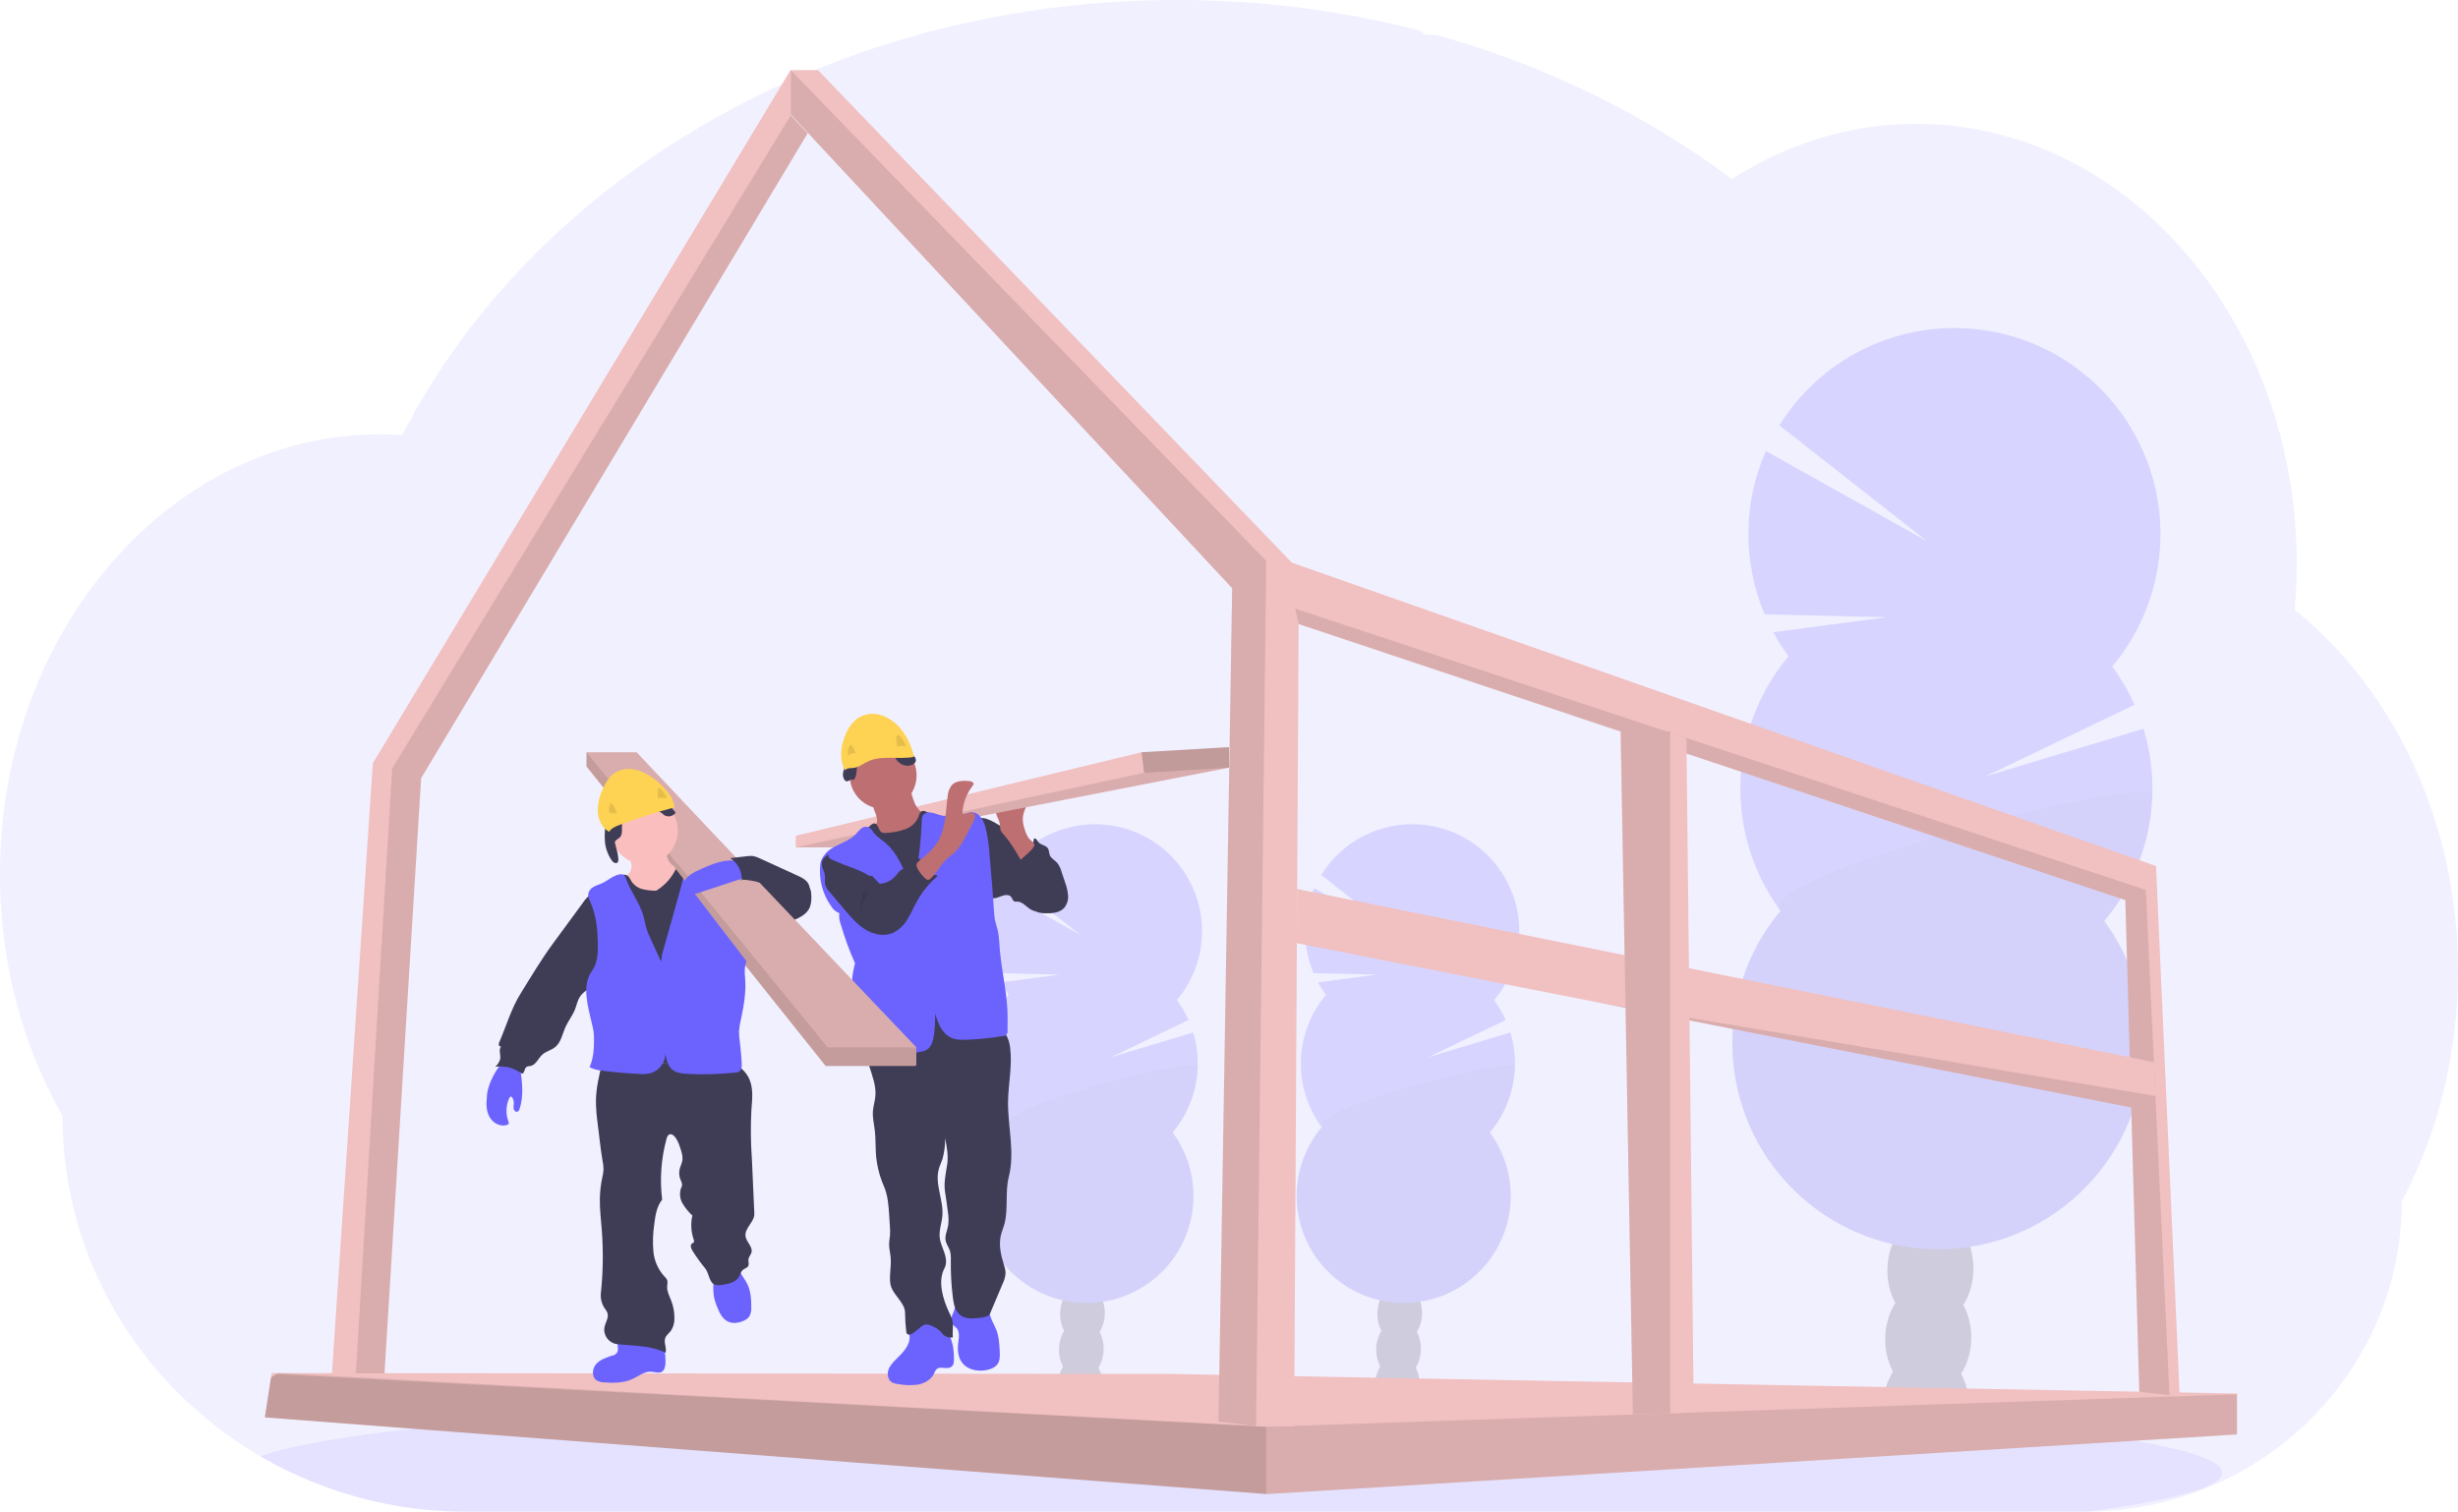
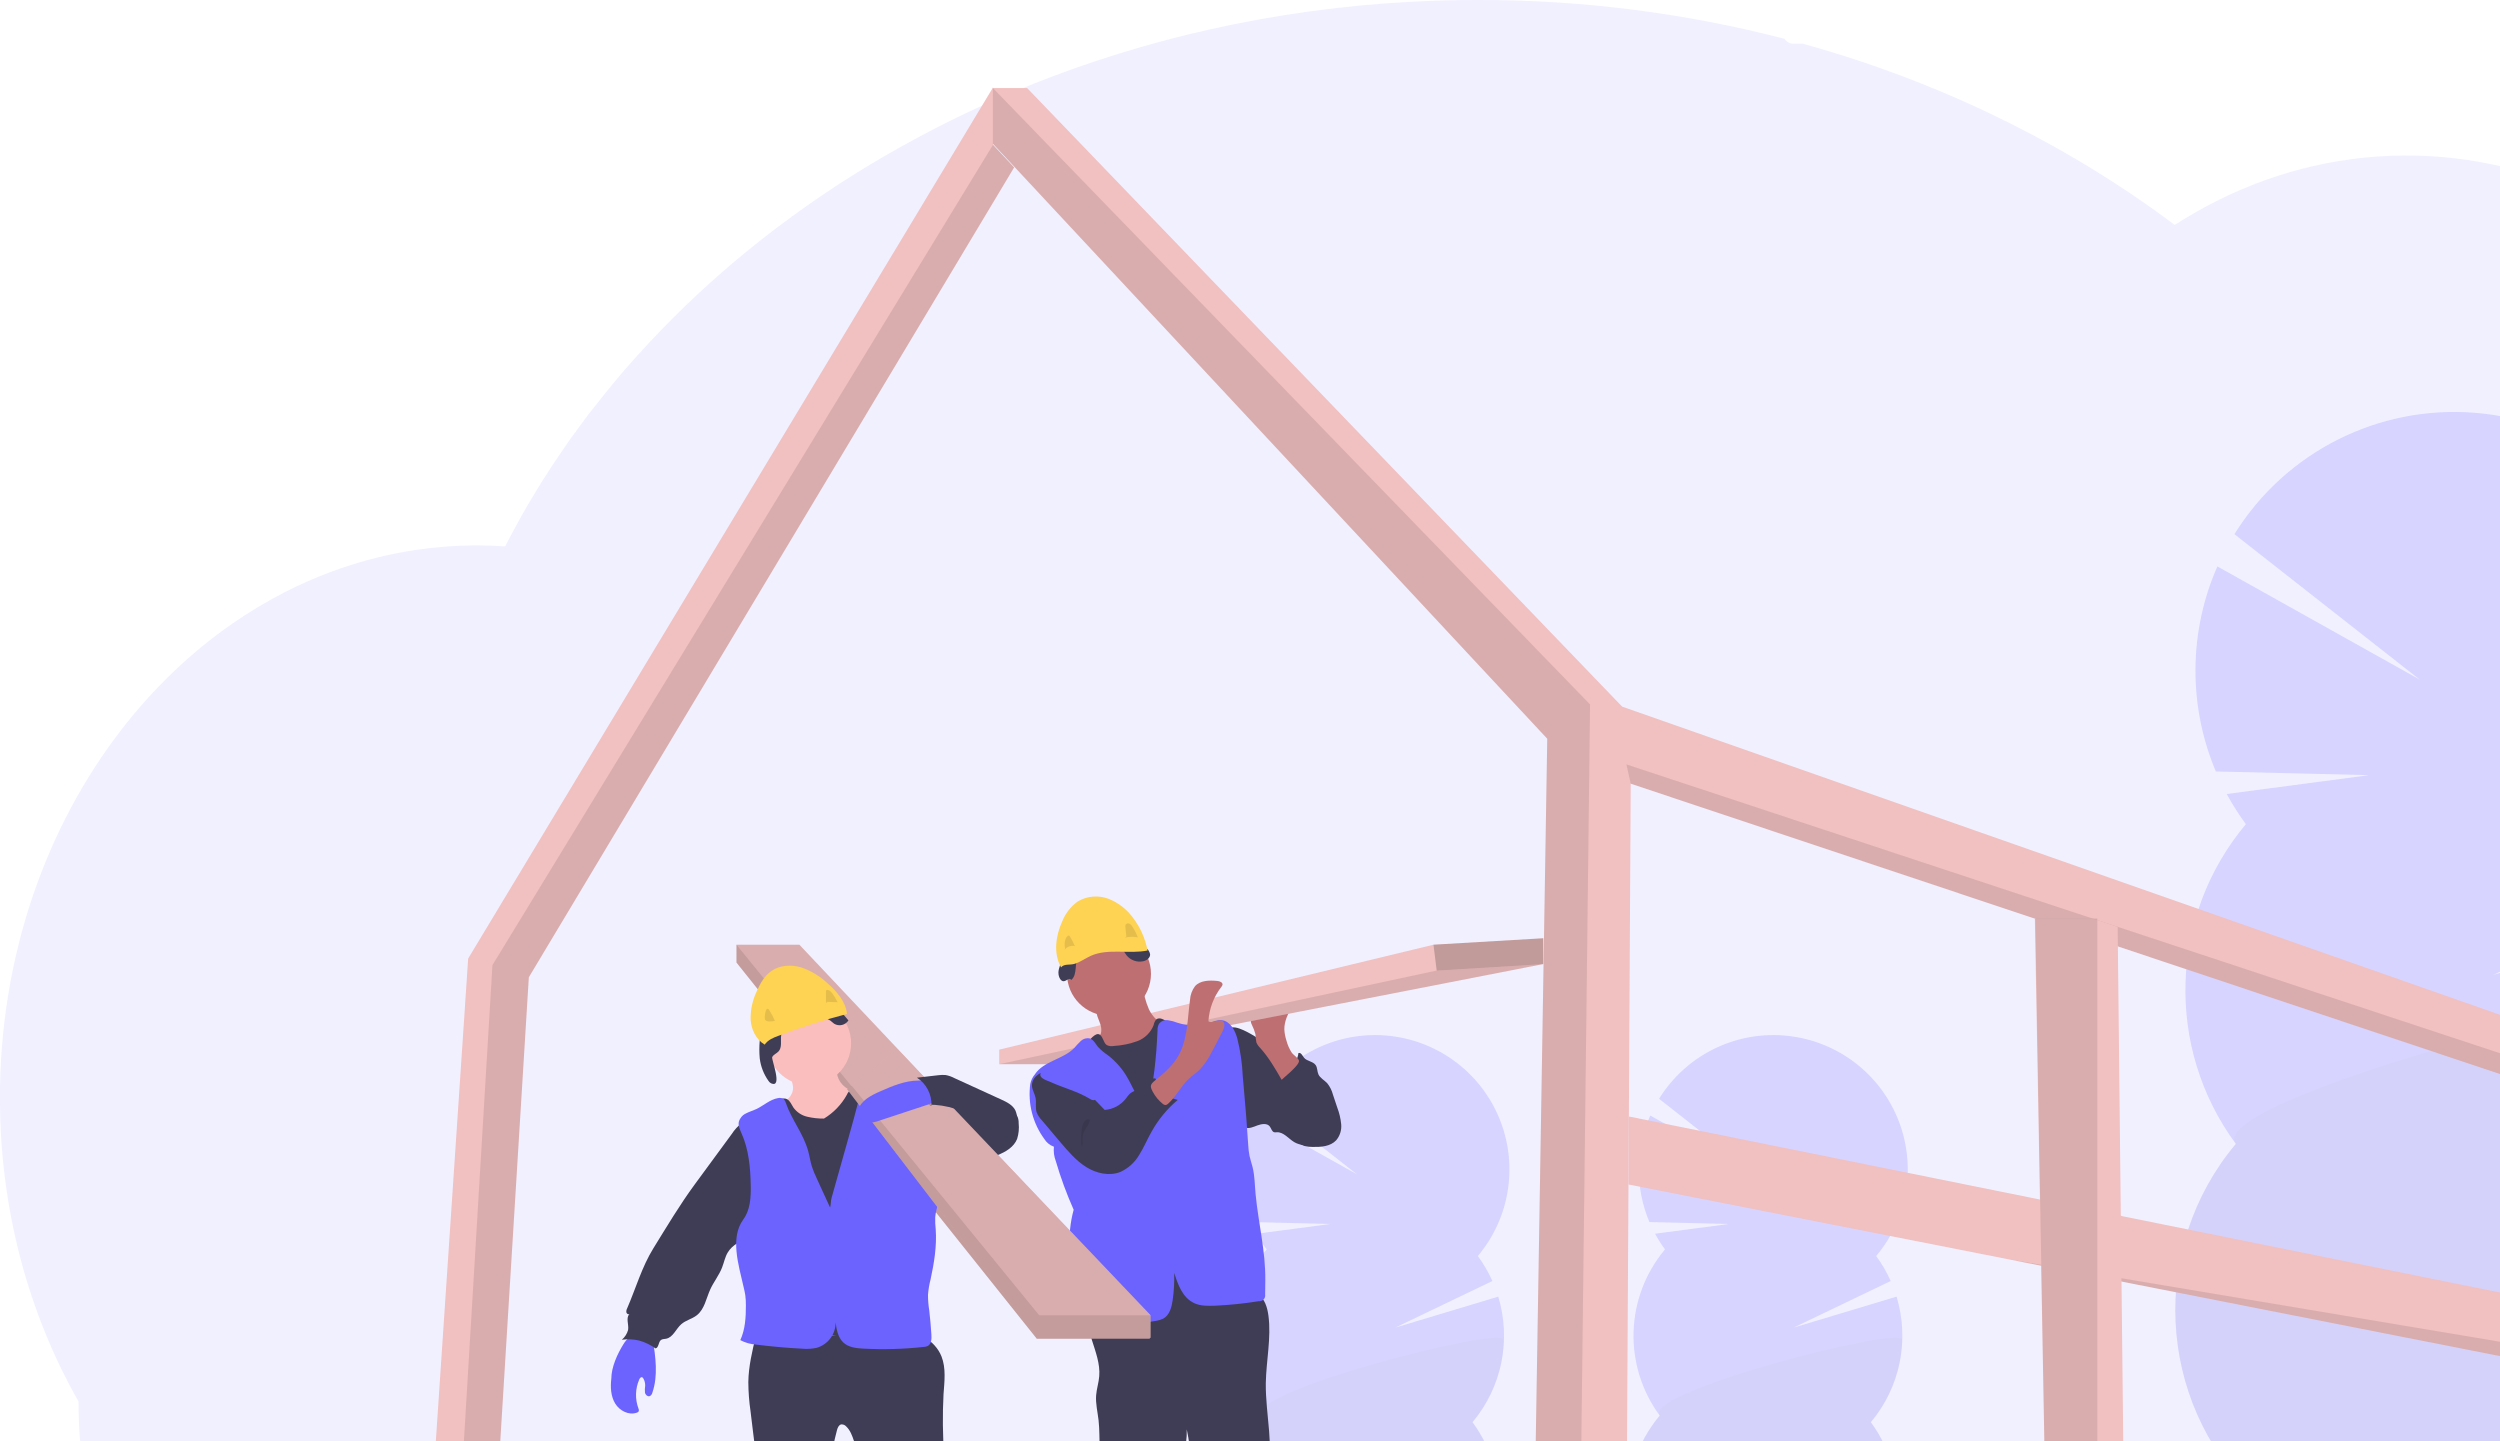
- <svg xmlns="http://www.w3.org/2000/svg" id="e43251fe-2b99-4b63-8176-d5da4893f038" data-name="Layer 1" width="1177.82" height="724.47" viewBox="0 0 1177.82 724.47">
+ <svg xmlns="http://www.w3.org/2000/svg" id="e43251fe-2b99-4b63-8176-d5da4893f038" data-name="Layer 1" width="954" height="549.86" viewBox="0 0 954 549.86">
  <path d="M1188.91,553.07a241.36,241.36,0,0,1-7.07,58.24q-2.38,9.63-5.53,18.86a222.72,222.72,0,0,1-8.92,22.32q-2.55,5.52-5.39,10.82a145.56,145.56,0,0,1-12.17,58.49,150.79,150.79,0,0,1-73.18,75.4,153.93,153.93,0,0,1-65.33,15H234.68a195.68,195.68,0,0,1-98.42-26.31l-.46-.26q-6.39-3.74-12.46-7.92a195.41,195.41,0,0,1-25.57-21.08A190.28,190.28,0,0,1,69.66,721.8a185.86,185.86,0,0,1-28.59-99.23c-18.95-33.25-30-73.08-30-115.88,0-54,17.56-103.26,46.41-140.55a197.6,197.6,0,0,1,19.71-21.93,183.42,183.42,0,0,1,22.54-18.45,175.38,175.38,0,0,1,20-12c2.89-1.47,5.79-2.86,8.74-4.15,2.59-1.15,5.21-2.22,7.86-3.23q4.77-1.81,9.66-3.33t9.65-2.66q7-1.71,14.24-2.78c4-.59,8-1,12-1.31,3.18-.24,6.39-.37,9.62-.41h1.75c3.56,0,7.1.14,10.61.38.37-.74.77-1.49,1.14-2.22,1.4-2.67,2.85-5.33,4.31-7.93a.25.25,0,0,1,0-.07c.25-.46.5-.91.76-1.35,1.18-2.13,2.41-4.24,3.67-6.33.58-1,1.15-1.94,1.74-2.88a7.66,7.66,0,0,1,.41-.68q.9-1.5,1.83-3,4.63-7.4,9.63-14.54l.85-1.22c.52-.74,1-1.46,1.58-2.2,1.38-1.93,2.8-3.87,4.23-5.77,1-1.36,2-2.71,3.08-4q3.9-5,8-10t8.52-9.87c.4-.45.8-.89,1.22-1.33l4.27-4.66h0c.21-.22.39-.42.59-.62h0c.51-.55,1-1.1,1.55-1.63,2.29-2.43,4.64-4.81,7-7.18a381.2,381.2,0,0,1,38.3-33.37c.53-.42,1.07-.82,1.6-1.22,2.54-1.91,5.12-3.8,7.7-5.66a405.31,405.31,0,0,1,44.41-27.7c1.06-.61,2.14-1.18,3.23-1.74a424,424,0,0,1,42.49-19.56c7.91-3.13,16-6.07,24.14-8.76,5.42-1.78,10.86-3.47,16.37-5.06Q459.4,102,472.5,99.05a463.35,463.35,0,0,1,78.24-10.66q12-.61,24.27-.63a465,465,0,0,1,117,14.8,4.22,4.22,0,0,0,3.63,1.89H699c1.46.4,2.91.8,4.37,1.22q12.23,3.52,24.11,7.69l2,.72a430.44,430.44,0,0,1,56.91,25,410.69,410.69,0,0,1,47.65,29.44q3.51,2.52,6.92,5.08,4.14-2.65,8.42-5.08a165.62,165.62,0,0,1,34.88-14.87,159.1,159.1,0,0,1,78.24-3.06c33.25,7.05,63.35,24.55,87.66,49.44a204.55,204.55,0,0,1,26.29,33.38c.55.86,1.1,1.73,1.63,2.61a220,220,0,0,1,16.74,33.37c.17.43.34.83.49,1.25a231.09,231.09,0,0,1,10.3,33.35c.12.58.26,1.15.38,1.73a240.11,240.11,0,0,1,4.92,33.37c0,.4,0,.81.08,1.23q.63,8.71.64,17.6c0,5.3-.18,10.56-.51,15.78,0,.57-.08,1.16-.13,1.75-.09,1.51-.22,3-.35,4.52a189.79,189.79,0,0,1,21.38,20.17q4.37,4.77,8.46,9.9a210.61,210.61,0,0,1,21.8,33.37C1179.19,475.33,1188.91,512.88,1188.91,553.07Z" transform="translate(-11.09 -87.76)" fill="#6c63ff" opacity="0.1" />
  <path d="M1075.91,793.5c0,6.83-23.53,13.23-64.59,18.73H234.68a195.68,195.68,0,0,1-98.42-26.31l-.46-.26c11.8-4.3,33.1-8.31,62.09-11.93h0l1.3-.16c13-1.59,27.53-3.1,43.41-4.53.4,0,.81-.06,1.21-.11h0q18.9-1.68,40.21-3.15c.45,0,.89-.08,1.34-.1q8.22-.59,16.78-1.12h0l2.2-.14c41.55-2.58,88.78-4.64,140-6h.06q10.76-.3,21.75-.53,12.22-.29,24.74-.51c6.37-.14,12.82-.24,19.29-.34h.15c29.19-.44,59.35-.66,90.19-.66,76.26,0,148.34,1.39,212.21,3.89h.18c9.82.38,19.46.8,28.86,1.23l8,.38q15.91.76,31,1.63h0C999.07,770.24,1075.91,781.17,1075.91,793.5Z" transform="translate(-11.09 -87.76)" fill="#6c63ff" opacity="0.1" />
  <g opacity="0.2">
    <path d="M691.37,751.79A19,19,0,0,1,691,755q-10.44-1.66-21-3c0-.28,0-.57,0-.86a16.88,16.88,0,0,1,2.5-8.48c2.06-3.26,5.19-5.3,8.64-5.19s6.44,2.34,8.29,5.71A16.87,16.87,0,0,1,691.37,751.79Z" transform="translate(-11.09 -87.76)" fill="#3f3d56" />
    <ellipse cx="681.21" cy="734.33" rx="14.01" ry="10.7" transform="translate(-85.32 1304.28) rotate(-88.19)" fill="#3f3d56" />
    <ellipse cx="681.75" cy="717.21" rx="14.01" ry="10.7" transform="translate(-67.68 1288.24) rotate(-88.19)" fill="#3f3d56" />
    <ellipse cx="682.29" cy="700.09" rx="14.01" ry="10.7" transform="translate(-50.05 1272.2) rotate(-88.19)" fill="#3f3d56" />
    <ellipse cx="682.83" cy="682.97" rx="14.01" ry="10.7" transform="translate(-32.42 1256.16) rotate(-88.19)" fill="#3f3d56" />
    <path d="M646.47,564.55a49.66,49.66,0,0,1-3.8-6l28.26-3.73-30.42-.73a51.38,51.38,0,0,1,.31-40.64l40.12,22.45-36.75-28.84a51.28,51.28,0,1,1,82.84,60,50.8,50.8,0,0,1,5.55,9.53l-37.09,17.8,39.33-11.83A51.34,51.34,0,0,1,725,630.47a51.28,51.28,0,1,1-80.56-2.54,51.28,51.28,0,0,1,2-63.38Z" transform="translate(-11.09 -87.76)" fill="#6c63ff" />
    <path d="M737,599.13a51,51,0,0,1-12,31.34,51.28,51.28,0,1,1-80.56-2.54C637.87,619,737.18,593.38,737,599.13Z" transform="translate(-11.09 -87.76)" opacity="0.1" />
  </g>
  <g opacity="0.2">
    <path d="M539.37,751.79A19,19,0,0,1,539,755q-10.44-1.66-21-3c0-.28,0-.57,0-.86a16.88,16.88,0,0,1,2.5-8.48c2.06-3.26,5.19-5.3,8.64-5.19s6.44,2.34,8.29,5.71A16.87,16.87,0,0,1,539.37,751.79Z" transform="translate(-11.09 -87.76)" fill="#3f3d56" />
    <ellipse cx="529.21" cy="734.33" rx="14.01" ry="10.7" transform="translate(-232.53 1152.36) rotate(-88.19)" fill="#3f3d56" />
    <ellipse cx="529.75" cy="717.21" rx="14.01" ry="10.7" transform="translate(-214.89 1136.32) rotate(-88.19)" fill="#3f3d56" />
    <ellipse cx="530.29" cy="700.09" rx="14.01" ry="10.7" transform="translate(-197.26 1120.28) rotate(-88.19)" fill="#3f3d56" />
    <ellipse cx="530.83" cy="682.97" rx="14.01" ry="10.7" transform="translate(-179.63 1104.24) rotate(-88.19)" fill="#3f3d56" />
    <path d="M494.47,564.55a49.66,49.66,0,0,1-3.8-6l28.26-3.73-30.42-.73a51.38,51.38,0,0,1,.31-40.64l40.12,22.45-36.75-28.84a51.28,51.28,0,1,1,82.84,60,50.8,50.8,0,0,1,5.55,9.53l-37.09,17.8,39.33-11.83A51.34,51.34,0,0,1,573,630.47a51.28,51.28,0,1,1-80.56-2.54,51.28,51.28,0,0,1,2-63.38Z" transform="translate(-11.09 -87.76)" fill="#6c63ff" />
    <path d="M585,599.13a51,51,0,0,1-12,31.34,51.28,51.28,0,1,1-80.56-2.54C485.87,619,585.18,593.38,585,599.13Z" transform="translate(-11.09 -87.76)" opacity="0.1" />
  </g>
  <g opacity="0.2">
    <path d="M954.57,762.73a37.3,37.3,0,0,1-.73,6.08q-20.1-3.21-40.49-5.74c0-.54,0-1.09,0-1.65a32.5,32.5,0,0,1,4.82-16.33c4-6.27,10-10.2,16.63-10s12.4,4.51,16,11A32.53,32.53,0,0,1,954.57,762.73Z" transform="translate(-11.09 -87.76)" fill="#3f3d56" />
    <ellipse cx="935" cy="729.11" rx="26.98" ry="20.61" transform="translate(165.69 1552.9) rotate(-88.19)" fill="#3f3d56" />
    <ellipse cx="936.04" cy="696.15" rx="26.98" ry="20.61" transform="translate(199.64 1522.02) rotate(-88.19)" fill="#3f3d56" />
    <ellipse cx="937.08" cy="663.2" rx="26.98" ry="20.61" transform="translate(233.59 1491.14) rotate(-88.19)" fill="#3f3d56" />
    <ellipse cx="938.12" cy="630.24" rx="26.98" ry="20.61" transform="matrix(0.03, -1, 1, 0.03, 267.53, 1460.26)" fill="#3f3d56" />
    <path d="M868.12,402.27a99.27,99.27,0,0,1-7.31-11.53l54.4-7.18-58.55-1.41a98.9,98.9,0,0,1,.58-78.24l77.25,43.21L863.75,291.6a98.72,98.72,0,1,1,159.47,115.56,98.71,98.71,0,0,1,10.69,18.35L962.5,459.8,1038.21,437a98.75,98.75,0,0,1-18.83,92.15,98.72,98.72,0,1,1-155.1-4.89,98.75,98.75,0,0,1,3.84-122Z" transform="translate(-11.09 -87.76)" fill="#6c63ff" />
    <path d="M1042.42,468.83a98.34,98.34,0,0,1-23,60.34,98.72,98.72,0,1,1-155.1-4.89C851.58,507.07,1042.77,457.76,1042.42,468.83Z" transform="translate(-11.09 -87.76)" opacity="0.1" />
  </g>
  <polygon points="157.82 676.73 168.31 676.7 183.1 676.7 201.8 372.92 386.99 63.89 378.94 55.25 378.94 33.37 178.66 365.76 157.82 676.73" fill="#f1c0c0" />
  <polygon points="169.43 676.7 183.1 676.7 201.8 372.92 386.99 63.89 378.94 55.25 187.92 368.29 169.43 676.7" opacity="0.1" />
  <polygon points="126.91 679.26 606.76 715.98 607.17 716.01 1071.56 687.45 1071.91 687.43 1071.91 667.82 560.21 658.43 133.3 658.02 130.18 658.02 129.84 660.22 126.91 679.26" fill="#f1c0c0" />
  <polygon points="126.91 679.26 606.76 715.98 607.17 716.01 1071.56 687.45 1071.91 687.07 1071.91 668.23 1071.5 668.23 606.76 683.75 133.3 658.02 133.23 658.02 132.39 658.57 129.84 660.22 126.91 679.26" opacity="0.1" />
  <polygon points="126.91 679.26 606.76 715.98 606.76 683.75 132.39 658.57 129.84 660.22 126.91 679.26" opacity="0.1" />
  <polygon points="378.88 54.84 590.43 281.9 583.89 681.3 601.86 683.47 602.16 683.51 620.13 683.51 622.28 299.05 1018.41 431.37 1025.09 666.97 1039.55 668.59 1044.45 669.14 1033.11 415.03 619.01 269.65 391.95 33.6 378.88 33.6 378.88 54.84" fill="#f1c0c0" />
  <polygon points="620.65 291.7 622.28 299.05 1018.41 431.37 1025.09 666.97 1039.55 668.59 1028.21 426.47 620.65 291.7" opacity="0.1" />
  <polygon points="378.88 54.84 590.43 281.9 583.89 681.3 601.86 683.47 606.76 268.83 378.88 33.6 378.88 54.84" opacity="0.1" />
  <polygon points="621.42 451.99 766.71 480.6 766.76 480.61 1021.23 530.74 1032.88 526.07 1032.84 525.25 1032.08 509 621.57 426.05 621.42 451.99" fill="#f1c0c0" />
  <polygon points="766.76 480.61 1021.23 530.74 1032.88 526.07 1032.84 525.25 766.76 480.61" opacity="0.1" />
  <polygon points="776.49 350.56 780.42 566.9 782.45 677.89 800.34 677.29 811.6 676.91 808.1 353.69 800.34 351.11 798.64 350.56 776.49 350.56" fill="#f1c0c0" />
  <polygon points="776.65 350.51 776.65 350.56 780.42 566.9 782.45 677.89 800.34 677.29 800.34 350.51 776.65 350.51" opacity="0.1" />
  <path d="M507.35,493.57a22.79,22.79,0,0,1,3,1.95,19.85,19.85,0,0,1,3,3.29c4.29,5.55,8.25,12,7.83,19a7.73,7.73,0,0,1-2.23,5.5c-1.77,1.51-4.31,1.58-6.63,1.58-2.52,0-5.17,0-7.35-1.3s-4-3.83-6.58-3.77a3.37,3.37,0,0,1-1.1,0c-.89-.29-1.07-1.46-1.65-2.2-1-1.33-3.11-1-4.68-.42s-3.31,1.45-4.86.78a5.05,5.05,0,0,1-2.11-2.11c-3.71-6-4.5-13.21-5.2-20.18-.43-4.24-3.71-18.7,5.34-15.41,4,1.44,7.74,4.32,11.38,6.43Z" transform="translate(-11.09 -87.76)" fill="#3f3d56" />
  <path d="M498.41,495a4.46,4.46,0,0,0,5.49-.22,8.27,8.27,0,0,0,2.67-5.18c1-.31,1.51,1,2.15,1.8,1.12,1.36,3.4,1.34,4.42,2.79.71,1,.55,2.39,1.05,3.52.65,1.46,2.26,2.22,3.36,3.4a11.58,11.58,0,0,1,2.2,4.39l1.64,4.92a24.32,24.32,0,0,1,1.5,6.37,8.25,8.25,0,0,1-1.9,6.09c-2.2,2.37-5.81,2.62-9,2.55a11.58,11.58,0,0,1-3.16-.37c-2.83-.88-4.64-3.73-5.39-6.6s-.67-5.88-1.11-8.82a34.57,34.57,0,0,0-2.5-8.38c-.88-2.08-3.3-5.18-3.26-7.39C497.29,493.87,497.81,494.53,498.41,495Z" transform="translate(-11.09 -87.76)" fill="#3f3d56" />
  <path d="M502,484.87a16.51,16.51,0,0,1-.81-4.39c0-3,1.37-5.82,2.75-8.5l-11.43,1.55c-1.38.19-2.92.47-3.7,1.62a4,4,0,0,0,0,3.69,18.86,18.86,0,0,1,1.36,3.57,17.83,17.83,0,0,0,.37,3.21,6.8,6.8,0,0,0,1.47,2.07c3.27,3.62,5.72,7.89,8.16,12.12-.07-.12,6.89-5.51,6.61-7.27-.16-1-2.17-2.2-2.81-3.16A16.09,16.09,0,0,1,502,484.87Z" transform="translate(-11.09 -87.76)" fill="#be6f72" />
  <polygon points="588.91 358.04 588.91 367.89 420.24 400.79 411.49 406.09 381.3 406.09 381.3 400.54 547.02 360.5 588.91 358.04" fill="#f1c0c0" />
  <polygon points="588.91 367.89 420.24 400.79 411.49 406.09 381.3 406.09 548.25 370.36 588.91 367.89" opacity="0.1" />
  <path d="M464.58,725.42a13.07,13.07,0,0,0-15.9-3.38,4.19,4.19,0,0,0-1.46,1.14c-1,1.4-.36,3.33-.27,5.06.23,4.22-3.13,7.65-6.15,10.6-1.62,1.58-3.27,3.27-4,5.42s-.19,4.88,1.77,6a7.37,7.37,0,0,0,2.74.76,29.57,29.57,0,0,0,9.7.27c3.19-.61,6.32-2.42,7.7-5.36A5.65,5.65,0,0,1,460,743.8c1.76-1.39,4.46.24,6.46-.75,1.65-.82,1.72-2.11,1.74-3.81C468.26,734.54,467.56,729.22,464.58,725.42Z" transform="translate(-11.09 -87.76)" fill="#6c63ff" />
  <path d="M488.58,725.24c1.23,3.24,1.4,6.77,1.56,10.23.09,2,.15,4.14-.93,5.83s-3.19,2.58-5.21,3c-4.17.86-9,.05-11.69-3.26-2.06-2.53-2.49-6-2.11-9.28.32-2.69,1-5.84-.93-7.75-.5-.51-1.15-.87-1.61-1.42-1-1.22-.84-3.06-.3-4.56a19.81,19.81,0,0,0,1.57-4.51c.08-.74,13.54.52,14.78,1.13,1.69.83,1.43,2.22,1.94,3.9C486.36,720.89,487.72,723,488.58,725.24Z" transform="translate(-11.09 -87.76)" fill="#6c63ff" />
  <path d="M491.05,581.58c2.64,1.71,3.66,5.07,4.07,8.19,1.13,8.55-.85,17.19-1,25.82-.14,12.09,3.36,24.4.37,36.11-1.79,7-.27,15-1.95,22.07-.5,2.1-1.42,4.08-1.9,6.18-1,4.55.05,9.31,1.46,13.76a14.21,14.21,0,0,1,.85,3.73,13.42,13.42,0,0,1-1.46,5.64l-6,14.19c-.67,1.59-3.31,1.85-5,2.06-3.18.38-6.73.65-9.26-1.32s-3.14-5.27-3.53-8.35a128,128,0,0,1-1-17.83,14.69,14.69,0,0,0-.41-4.63c-.55-1.71-1.76-3.19-2.09-5-.42-2.34.77-4.64,1.21-7a21.09,21.09,0,0,0-.1-6.49c-.39-3.2-.84-6.4-1.35-9.58-.72-4.45.31-8.84,1-13.3.65-4.19-.18-8.46-1-12.62a34.79,34.79,0,0,1-1.25,10c-.53,1.59-1.29,3.11-1.75,4.73-2.05,7.27,2.32,14.9,1.7,22.43-.29,3.52-1.67,7-1.28,10.47.27,2.54,1.45,4.87,2.26,7.29s1.23,5.19,0,7.45c-3.25,6.14-.82,14.49,2.09,20.79a28.06,28.06,0,0,1,1.54,3.46c.86,2.84.14,5.89.37,8.85a5.58,5.58,0,0,1-4.69-1.41c-.44-.46-.8-1-1.23-1.48a12.21,12.21,0,0,0-4.18-2.61,5.49,5.49,0,0,0-3-.69,6,6,0,0,0-2.85,1.77,27.94,27.94,0,0,1-3.14,2.39,3.72,3.72,0,0,1-1.6.71,1.41,1.41,0,0,1-1.47-.75,1.78,1.78,0,0,1-.11-.52,79.14,79.14,0,0,1-.59-9.1c0-5.23-6.26-8.83-7.05-14-.63-4.17.54-8.42.15-12.62-.19-2.16-.79-4.28-.75-6.44,0-1.4.32-2.77.43-4.16a31.12,31.12,0,0,0-.07-4.63l-.31-4.83c-.3-4.77-.63-9.64-2.51-14a47.57,47.57,0,0,1-3.9-16.08c-.2-3.5-.07-7-.47-10.51-.36-3.17-1.16-6.32-.93-9.5.19-2.46,1-4.84,1.19-7.3.39-4.73-1.41-9.33-2.82-13.86s-2.45-9.55-.6-13.92a4.57,4.57,0,0,1,1.28-1.86,5.58,5.58,0,0,1,2.36-.88A183.11,183.11,0,0,1,483,579.07,17.34,17.34,0,0,1,491.05,581.58Z" transform="translate(-11.09 -87.76)" fill="#3f3d56" />
  <circle cx="423.19" cy="371.59" r="16.02" fill="#be6f72" />
  <path d="M431.18,479.36a5.72,5.72,0,0,1,0,2.79,6.32,6.32,0,0,1-1.05,1.76,45.2,45.2,0,0,1-5.13,5.58,9.29,9.29,0,0,0,4.79,4.73,27.81,27.81,0,0,0,6.61,1.89,9.32,9.32,0,0,0,3.48.24,9.23,9.23,0,0,0,3-1.36l8.9-5.33a17.78,17.78,0,0,0,3.7-2.67,9.11,9.11,0,0,0,2.58-6.26,1.72,1.72,0,0,0-.32-1.18,2.1,2.1,0,0,0-1.22-.51c-3.13-.69-5.6-3.23-7-6.11a32.36,32.36,0,0,1-2.43-9.27l-9.49,5c-1.41.75-2.81,1.5-4.27,2.15-.93.42-2.81.77-3.47,1.62C428.6,474,430.85,477.47,431.18,479.36Z" transform="translate(-11.09 -87.76)" fill="#be6f72" />
  <path d="M425.06,486.58a10.55,10.55,0,0,0-3.07,4.15c-.62,2,0,4.11.56,6.09a181.7,181.7,0,0,1,6,25.79c.84,6,1.15,12.09,1.56,18.16.84,12.38,2.06,32.12,3.69,44.42,6,.27,11.85-1.48,17.8-2.12,11.12-1.18,22.57,1.52,33.46-1-2.64-10.43-5.28-28.24-7.92-38.66a73.77,73.77,0,0,1-2.42-12.55c-.23-3.05-.09-6.11-.05-9.18.09-6-.24-12-.57-18-.38-7-.76-14-2.42-20.85a3.88,3.88,0,0,0-1.16-2.29c-1-.73-2.3-.47-3.49-.31a15.18,15.18,0,0,1-10.38-2.46c-1.32-.9-3.09-2-4.32-1a4.3,4.3,0,0,0-1,2.13,10.65,10.65,0,0,1-6.26,6.17,31.33,31.33,0,0,1-8.86,1.82,4.35,4.35,0,0,1-2.75-.31c-1.42-.87-1.52-4-3.31-4.21C428.58,482.19,426.12,485.57,425.06,486.58Z" transform="translate(-11.09 -87.76)" fill="#3f3d56" />
  <path d="M448.72,511c-3.69-3.53-5.31-8.65-8-13a28.94,28.94,0,0,0-6.91-7.6,20.61,20.61,0,0,1-3.76-3.19c-.95-1.17-1.67-2.73-3.11-3.18a3.76,3.76,0,0,0-3.37.93,33.16,33.16,0,0,0-2.5,2.66c-4.24,4.39-11.69,5-15.05,10.08a8.26,8.26,0,0,0-1.79,3.75,29.06,29.06,0,0,0,5.34,20.9,7.1,7.1,0,0,0,3.7,3,11.58,11.58,0,0,0,.72,5.5,147.07,147.07,0,0,0,6.81,18.55,44.87,44.87,0,0,0-1.34,7.19c-.7,6.11-.05,12.31-.71,18.43-.54,5-2,9.87-2.05,14.88,0,.8.07,1.75.76,2.16a2.3,2.3,0,0,0,1.19.25l12.3.37c7.14.21,14.35.42,21.38-.9a8.9,8.9,0,0,0,2.69-.85c2.38-1.33,3.17-4.33,3.55-7a61,61,0,0,0,.59-10.46c1.49,4.71,3.26,9.58,7.76,11.62,2.38,1.08,5.1,1,7.71.93a145.16,145.16,0,0,0,16.79-1.73,2.21,2.21,0,0,0,2.45-2.57l.06-5.46c.12-11.09-2.63-21.69-3.7-32.73-.34-3.48-.31-7-1.16-10.41-.35-1.43-.86-2.83-1.17-4.27a30.52,30.52,0,0,1-.5-4.27l-.78-11c-.37-5.09-.9-10-1.29-15.08a73,73,0,0,0-2.14-14.66c-.87-3-2.68-6.4-5.81-6.77-1.67-.19-3.29.54-4.88,1.05a19.72,19.72,0,0,1-12-.05,16.9,16.9,0,0,0-3.74-1,3.67,3.67,0,0,0-3.42,1.42,5.13,5.13,0,0,0-.53,2.52C452.34,491,451.47,501.29,448.72,511Z" transform="translate(-11.09 -87.76)" fill="#6c63ff" />
  <path d="M432.63,511.3c-4.61-4.86-9.34-9.81-15.28-12.9-2.34-1.22-5-2.14-7.59-1.68s-5,2.71-4.88,5.34c.08,1.63,1.07,3.07,1.38,4.67.36,1.8-.16,3.72.4,5.46a9.24,9.24,0,0,0,2,3.07l7.08,8.39c3,3.5,6,7.05,9.86,9.47s8.86,3.55,13.1,1.83a16.1,16.1,0,0,0,7.18-6.59c1.76-2.8,3-5.86,4.65-8.75a43.45,43.45,0,0,1,10-12.13c-2.08-.54-4.69-1.3-6-3a9.91,9.91,0,0,1-.95-1.72l-1.62-3.5a4,4,0,0,0-3,1.13,25.16,25.16,0,0,1-2.23,2.27c-1.41,1.06-3.32,1.35-4.6,2.56a12.19,12.19,0,0,0-1.34,1.68A11.22,11.22,0,0,1,432.63,511.3Z" transform="translate(-11.09 -87.76)" fill="#3f3d56" />
  <path d="M460.9,490.39c3.47-6.33,3.31-13.92,4.3-21.07a9.62,9.62,0,0,1,1.91-5.23c2-2.26,5.53-2.29,8.55-2,.89.1,2,.52,1.95,1.41a1.8,1.8,0,0,1-.45.85,23.79,23.79,0,0,0-4.94,13.12c1.57,1.09,4-1.15,5.51,0,1,.84.54,2.5-.06,3.7q-2.09,4.17-4.31,8.28a26.59,26.59,0,0,1-4.57,6.59c-1.27,1.22-2.76,2.18-4.05,3.38-3,2.81-4.81,6.78-7.91,9.52a1.62,1.62,0,0,1-1,.51,1.68,1.68,0,0,1-1.05-.47,15.16,15.16,0,0,1-3.78-4.57c-1.18-2.18-1-2.82.86-4.36C455.34,497.3,458.73,494.35,460.9,490.39Z" transform="translate(-11.09 -87.76)" fill="#be6f72" />
  <path d="M426.83,507c.6.37,1.34.79,2,.48a2.08,2.08,0,0,0,.67-.65,23.54,23.54,0,0,0,2.84-4.94,1.9,1.9,0,0,0,.21-.8c0-.64-.57-1.11-1.1-1.48a40.76,40.76,0,0,0-9.09-4.32c-2.64-1-5.4-1.87-8.2-1.62a7.82,7.82,0,0,0-5.47,2.78c-2,2.57,1.35,3.35,3.45,4.28C417,502.94,422.26,504.22,426.83,507Z" transform="translate(-11.09 -87.76)" fill="#6c63ff" />
  <path d="M423.68,524a1.47,1.47,0,0,0,.42,1.26c.29-1.42-.09-2.92.21-4.35.44-2.15,2.53-3.77,2.71-5.93C423.19,514.23,423.71,521.68,423.68,524Z" transform="translate(-11.09 -87.76)" opacity="0.1" />
  <polygon points="588.91 358.04 588.91 367.89 548.25 370.36 547.02 360.5 588.91 358.04" opacity="0.2" />
  <path d="M419.86,461.73c2.54-2.07,1.07-6.41,2.79-9.19,1-1.52,2.69-2.32,4.35-3a19.79,19.79,0,0,1,6.35-1.76,7.37,7.37,0,0,1,6,2.21c.65.74,1.09,1.64,1.7,2.41a6.5,6.5,0,0,0,6.3,2.18c1.33-.3,2.71-1.31,2.62-2.67a3.77,3.77,0,0,0-1.2-2.14l-2.86-3.17c-3.25-3.6-6.86-7.42-11.63-8.32-3.32-.63-6.72.26-9.92,1.33-1.29.43-2.74,1.07-3.1,2.38-.24.9.12,1.88-.09,2.79-.41,1.81-2.73,2.42-3.81,3.94s-.75,3.32-1.06,5-1.21,3.32-1.32,5.06c-.07,1.05.46,3,1.64,3.38S419.13,460.48,419.86,461.73Z" transform="translate(-11.09 -87.76)" fill="#3f3d56" />
  <path d="M449,450.47a30,30,0,0,0-5.32-12.16,21.31,21.31,0,0,0-9.47-7.52,13.56,13.56,0,0,0-11.79.93,17.12,17.12,0,0,0-5.89,7.43c-2.59,5.58-3.55,12.4-.54,17.76,1.2-1.46,3.26-.8,5.08-1.33,2.28-.65,4.21-2.17,6.38-3.12C434,449.57,442,451.91,449,450.47Z" transform="translate(-11.09 -87.76)" fill="#fed253" />
  <path d="M417.52,450.16c-.23-1.8-.38-3.89.9-5.17a.65.65,0,0,1,.53-.24.69.69,0,0,1,.41.36,22.38,22.38,0,0,1,1.88,3.68,3.82,3.82,0,0,0-4,1.55" transform="translate(-11.09 -87.76)" opacity="0.1" />
  <path d="M440.89,445.08l-.36-3.57a1.63,1.63,0,0,1,.07-.88,1.13,1.13,0,0,1,1.46-.4,3,3,0,0,1,1.17,1.17,21,21,0,0,1,2.06,4.07,12.1,12.1,0,0,0-4.87.06" transform="translate(-11.09 -87.76)" opacity="0.1" />
  <polygon points="438.75 502.21 438.75 510.37 431.86 510.83 395.62 510.83 395.62 502.21 438.75 502.21" opacity="0.1" />
  <polygon points="438.75 502.21 438.75 510.83 395.62 510.83 281.04 367.3 281.04 360.52 305.06 360.52 438.75 502.21" fill="#f1c0c0" />
  <polygon points="438.75 502.21 438.75 510.83 395.62 510.83 281.04 367.3 281.04 360.52 305.06 360.52 438.75 502.21" opacity="0.1" />
  <polygon points="438.75 502.21 438.75 510.83 395.62 510.83 281.04 367.3 281.04 360.52 396.24 502.21 438.75 502.21" opacity="0.1" />
  <path d="M307.15,733.83a3,3,0,0,1-2.62,3.53c-2.78.94-5.73,1.87-7.7,4s-2.36,6.08,0,7.81a7.59,7.59,0,0,0,4,1.09c4.53.31,9.25.25,13.36-1.67,2.94-1.36,5.71-3.68,8.94-3.47,1.67.1,3.45.88,4.94.12s1.91-2.88,1.92-4.65a34.43,34.43,0,0,0-1.65-10.89c-.15-.48-6.51-.85-7.27-1l-7.71-1c-1.46-.19-4.61-1.29-5.76-.07S307.15,732.38,307.15,733.83Z" transform="translate(-11.09 -87.76)" fill="#6c63ff" />
  <path d="M353.16,708.87a24.15,24.15,0,0,0,1.58,5.24c1.07,2.72,2.44,5.61,5.06,6.93,2.38,1.19,5.3.76,7.72-.37a6.36,6.36,0,0,0,2.57-1.95,7.74,7.74,0,0,0,1-4.49c0-3.87-.23-7.87-2-11.31-1.52-3-4.17-5.58-4.21-8.9l-9.11,1.76a2.6,2.6,0,0,0-1.34.53,2.31,2.31,0,0,0-.58,1.09A29.77,29.77,0,0,0,353.16,708.87Z" transform="translate(-11.09 -87.76)" fill="#6c63ff" />
  <path d="M244.37,613.87c-.38,3.22-.22,6.67,1.46,9.45s5.22,4.62,8.28,3.51a1.21,1.21,0,0,0,.75-.57,1.41,1.41,0,0,0-.13-1,14.76,14.76,0,0,1,.31-11.12c.2-.46.63-1,1.1-.82a1,1,0,0,1,.45.46,5.23,5.23,0,0,1,.7,2.76,10.26,10.26,0,0,0-.08,2.65c.19.86,1.11,1.67,1.91,1.3a2,2,0,0,0,.91-1.29c2.23-6.45,1.22-13.5.2-20.25a1.06,1.06,0,0,0-1.19-1.11c-4.72-.47-7.3-1.6-10,2.79C246.72,604.33,244.37,609.42,244.37,613.87Z" transform="translate(-11.09 -87.76)" fill="#6c63ff" />
  <path d="M299.55,597.46c-1.4,5.82-2.81,11.71-2.9,17.69a81.27,81.27,0,0,0,.84,11.13l1.05,8.66c.36,2.92.71,5.83,1.22,8.72a23.15,23.15,0,0,1,.53,4.53,24.26,24.26,0,0,1-.71,4.45,52,52,0,0,0-1.05,9.3c-.11,5,.51,10,.9,15a167.05,167.05,0,0,1-.35,29.92,11.22,11.22,0,0,0,1.64,7.71,9.92,9.92,0,0,1,1.45,2.38c.75,2.29-1,4.58-1.45,6.93a7,7,0,0,0,5.82,8c8,.95,16.22.52,23.43,4.18.76-2.22-.9-4.74-.14-7,.48-1.4,1.8-2.31,2.7-3.49a10.16,10.16,0,0,0,1.72-6.1,22.29,22.29,0,0,0-1.48-8.27c-.85-2.2-2.07-4.37-2-6.73,0-1.16.41-2.38-.06-3.45a5.39,5.39,0,0,0-1.29-1.61,20.33,20.33,0,0,1-5.23-11.85,54.58,54.58,0,0,1,.42-13.14c.49-4.14,1.15-8.51,3.78-11.74a75.33,75.33,0,0,1,2.11-29.25c.26-.88.67-1.9,1.57-2.11a2.24,2.24,0,0,1,1.92.76c1.57,1.47,2.32,3.6,3,5.64.75,2.21,1.51,4.57.94,6.83-.24,1-.72,1.88-1,2.84a8.42,8.42,0,0,0,.3,5.87,5.64,5.64,0,0,1,.72,2.21,6.12,6.12,0,0,1-.6,1.92,8.84,8.84,0,0,0,.83,7.15,25.89,25.89,0,0,0,4.67,5.73,21,21,0,0,0,.65,11.56,1.46,1.46,0,0,1,.13,1.11c-.18.38-.64.52-1,.79-1,.82-.38,2.37.29,3.44a78.88,78.88,0,0,0,6.07,8.42c2,2.39,1.82,7,4.8,7.86a9,9,0,0,0,3.8,0c2.94-.45,6.22-1.3,7.66-3.9.59-1.07.83-2.37,1.75-3.17s2.11-.94,2.62-1.9-.06-2.22.11-3.33,1.14-2,1.45-3.17c.74-2.7-2.41-4.92-2.84-7.68-.62-4,4.42-7,4.21-11-.44-8.69-.72-17.42-1.17-26.11a188.26,188.26,0,0,1-.24-23.39c.35-4.85,1-9.93-.78-14.44-2.56-6.36-9.62-9.93-16.45-10.61s-13.64.94-20.41,2A129,129,0,0,1,299.55,597.46Z" transform="translate(-11.09 -87.76)" fill="#3f3d56" />
  <circle cx="308.76" cy="398.1" r="16.02" fill="#fbbebe" />
  <path d="M313.33,504.87A6.83,6.83,0,0,1,306.8,509c-.58,2.4.81,4.82,2.4,6.71a28.48,28.48,0,0,0,27.26,9.35,13.45,13.45,0,0,0,5.37-2.24,11.91,11.91,0,0,0,4.1-7.1,35.3,35.3,0,0,0,.39-8.35,2.16,2.16,0,0,0-.44-1.54,2.2,2.2,0,0,0-1.4-.46c-3.38-.3-6.91-.43-9.88-2.09s-5.08-5.41-3.65-8.49c-.23.48-6.07.71-6.84.81-2.41.34-4.82.72-7.22,1.16a13.13,13.13,0,0,0-3.39.64c-1.45.75-.91.38-.57,1.74C313.44,501.22,314.19,502.71,313.33,504.87Z" transform="translate(-11.09 -87.76)" fill="#fbbebe" />
  <path d="M325.52,514.61a26.53,26.53,0,0,1-6.41-.71,9,9,0,0,1-5.26-3.51c-.74-1.12-1.22-2.53-2.4-3.16-1.93-1-4.13.69-5.67,2.24a20.6,20.6,0,0,1-4.82,3.88c-2.14,1.13-4.64,1.53-6.66,2.86a16.74,16.74,0,0,0-4,4.32l-14.17,19.3c-5.69,7.76-10.64,16.09-15.71,24.28-4.39,7.09-6.69,15.25-10,22.9a2.56,2.56,0,0,0-.31,1.54c.12.52.75.94,1.19.64-1.49,1.48-.18,4-.53,6.08a7.46,7.46,0,0,1-2.38,3.73,18.8,18.8,0,0,1,6.6.31,20.23,20.23,0,0,1,6.24,3c1.21-.19,1.1-2.34,2-3.14.54-.47,1.34-.41,2.05-.55,2.67-.52,3.73-3.73,5.78-5.54,1.71-1.51,4.13-2,5.94-3.42,2.94-2.31,3.57-6.42,5.11-9.83,1.31-2.89,3.37-5.41,4.52-8.37.75-1.92,1.11-4,2.18-5.77,1.71-2.86,4.93-4.38,8-5.75,1.94-.87,4-1.77,6.09-1.63-.11,4.65-.7,9.23.31,13.77.35,1.6.84,3.16,1.26,4.75,1.91,7.16,2.36,14.62,2.45,22a66.94,66.94,0,0,1,14-1.68c3.71-.11,7.41.37,11.12.3,4.4-.08,8.75-.93,13.15-1.23s9,0,12.89,2a122.46,122.46,0,0,1,.53-19l1.06-9.94A61.07,61.07,0,0,1,361,560.7c.58-2.28,1.42-4.48,2.06-6.75,2.25-8,1.84-16.54,1.41-24.87-.22-4.28-1.87-8.49-3.81-12.3a33.29,33.29,0,0,0-2.4-4.08A23.63,23.63,0,0,0,337.6,503a4.18,4.18,0,0,0-1.48.32,4.93,4.93,0,0,0-1.89,2.25A24.5,24.5,0,0,1,325.52,514.61Z" transform="translate(-11.09 -87.76)" fill="#3f3d56" />
  <path d="M305.76,491.17c.45-1,1.66-1.37,2.4-2.17,1.42-1.52.78-3.95,1-6,.36-3,2.85-5.51,5.7-6.58a18.42,18.42,0,0,1,9-.57,8.71,8.71,0,0,1,4.06,1.35c.52.38,1,.87,1.49,1.22a4,4,0,0,0,5.44-1.27c-3.54-4.26-7.46-8.76-12.84-10.07a26.34,26.34,0,0,0-5.61-.53c-2.49-.05-5.06-.09-7.36.86-3.13,1.29-5.33,4.26-6.46,7.46a36.27,36.27,0,0,0-1.57,10,37.67,37.67,0,0,0,0,6.8,18.8,18.8,0,0,0,3.34,8.57,2.59,2.59,0,0,0,1,.93C309.91,503.17,305.39,492,305.76,491.17Z" transform="translate(-11.09 -87.76)" fill="#3f3d56" />
  <path d="M334.33,474.68c-.55-4.71-3.91-8.6-7.48-11.73a27.58,27.58,0,0,0-10.05-6.05c-3.77-1.11-8.11-.87-11.34,1.38-2.6,1.81-4.25,4.69-5.52,7.59a23.89,23.89,0,0,0-2.41,11c.25,3.78,2.09,7.61,5.37,9.52,1.18-1.74,3.23-2.64,5.2-3.35A254.61,254.61,0,0,1,334.33,474.68Z" transform="translate(-11.09 -87.76)" fill="#fed253" />
  <path d="M304,472.72c.32,0,.53.33.69.6a25.35,25.35,0,0,1,2.09,4c-1.17.25-3.18.53-3.76-.5C302.71,476.3,303.08,472.67,304,472.72Z" transform="translate(-11.09 -87.76)" opacity="0.1" />
  <path d="M326.79,470.46c-.24.23-.52-.24-.52-.58V466a.57.57,0,0,1,.07-.31.47.47,0,0,1,.33-.16c.81-.09,1.48.6,2,1.26a21.12,21.12,0,0,1,2.05,3.41l-4.23-.13" transform="translate(-11.09 -87.76)" opacity="0.1" />
  <path d="M379.58,534.71a26.17,26.17,0,0,1,2.94-2.41c2.77-1.85,6.12-2.58,9.23-3.76s6.27-3.09,7.48-6.19a14.7,14.7,0,0,0,.58-6,6,6,0,0,0-.44-2.47,4.91,4.91,0,0,0-1.58-1.72c-4.22-3.12-9.88-3.37-15.12-3.05a94.77,94.77,0,0,0-33.41,8.34,2.9,2.9,0,0,0-1.4,1,2.86,2.86,0,0,0-.27,1.39,23,23,0,0,0,1.13,8.71c1.38,3.56,4.22,6.43,5.41,10.06.54,1.63.72,3.36,1.19,5a7,7,0,0,0,2.81,4.18c3.95,2.36,7.68-.81,10.42-3.27Z" transform="translate(-11.09 -87.76)" fill="#3f3d56" />
  <path d="M327.85,548.56l-5.07-11.06a38.71,38.71,0,0,1-1.92-4.73c-.58-1.93-.86-3.93-1.4-5.87-1.78-6.46-6.27-11.84-8.46-18.17a3.45,3.45,0,0,0-.82-1.53,2.67,2.67,0,0,0-2.23-.4c-3.06.53-5.45,2.86-8.25,4.18-1.3.6-2.7,1-4,1.69a5,5,0,0,0-2.68,3.19c-.31,1.53.45,3,1.09,4.49,2.72,6.14,3.34,13,3.46,19.72.09,4.52-.14,9.37-2.81,13-5.13,7-1.85,17.28.07,25.75.23,1,.5,2.08.66,3.14a28.87,28.87,0,0,1,.23,4c0,4.49-.25,9.12-2.13,13.19a14.76,14.76,0,0,0,6,1.7q8.71,1.11,17.49,1.56a19.06,19.06,0,0,0,5.49-.28,10,10,0,0,0,7.39-9.8c.32,2.77.91,5.78,2.92,7.7s4.94,2.21,7.67,2.36a142.6,142.6,0,0,0,23.1-.65,4,4,0,0,0,1.42-.33c1.48-.74,1.56-2.78,1.44-4.42-.22-3.07-.45-6.14-.82-9.19a37.61,37.61,0,0,1-.48-5.88,33.83,33.83,0,0,1,1-6c1.34-6.24,2.4-12.61,1.95-19a32.06,32.06,0,0,1-.19-4.69c.26-3.53,2.12-6.89,1.77-10.4-1-10.32-1.81-20.91-4.69-30.87-.52-1.78-1.18-3.69-2.73-4.71-2-1.34-4.81-.64-7.1-1.49a17.76,17.76,0,0,1-3.05-1.81,14,14,0,0,0-6.89-2.12c-1.84-.07-3.89.34-5,1.82a7.26,7.26,0,0,0-1,2.73c-1.45,6.1-3.15,12.13-4.85,18.16l-1.63,5.78-4.37,15.52C328,546.49,328.29,547,327.85,548.56Z" transform="translate(-11.09 -87.76)" fill="#6c63ff" />
  <polyline points="342.33 400.25 439.06 501.9 439.06 510.52 395.93 510.52 323.24 415.65" fill="#f1c0c0" />
  <polyline points="342.33 400.25 439.06 501.9 439.06 510.52 395.93 510.52 323.24 415.65" opacity="0.1" />
  <polygon points="324.78 414.31 325.09 414.42 396.55 501.9 439.06 501.9 439.06 510.52 395.93 510.52 323.24 415.65 324.78 414.31" opacity="0.1" />
  <path d="M347,504.21c-3.5,1.53-7.39,3.49-8.44,7.17a4.12,4.12,0,0,0-.13,2,4.08,4.08,0,0,0,3.67,2.81,12,12,0,0,0,4.81-.88l20.65-6.82c.56-.18,1.2-.45,1.34-1a1.72,1.72,0,0,0-.2-1c-.64-1.56-1.27-4.75-2.61-5.84-1.1-.88-3.28-.57-4.61-.55C356.36,500.14,351.55,502.21,347,504.21Z" transform="translate(-11.09 -87.76)" fill="#6c63ff" />
  <path d="M365.41,509.3a33.21,33.21,0,0,1,10.25,1.59,18.26,18.26,0,0,1,8.49,5.8,6.36,6.36,0,0,1,1.34,2.62c.2,1,3.46,1.6,2.74,2.28,2.19-.35,1.67.68,3.89.66s4.62-.59,5.95-2.36a7.73,7.73,0,0,0,1.17-4.89,8.33,8.33,0,0,0-.66-3.46c-1-2.1-3.3-3.23-5.42-4.2l-17.86-8.17A11.86,11.86,0,0,0,372,498a12.34,12.34,0,0,0-2.91.07L361,499a12.13,12.13,0,0,1,5.53,10.67" transform="translate(-11.09 -87.76)" fill="#3f3d56" />
</svg>
